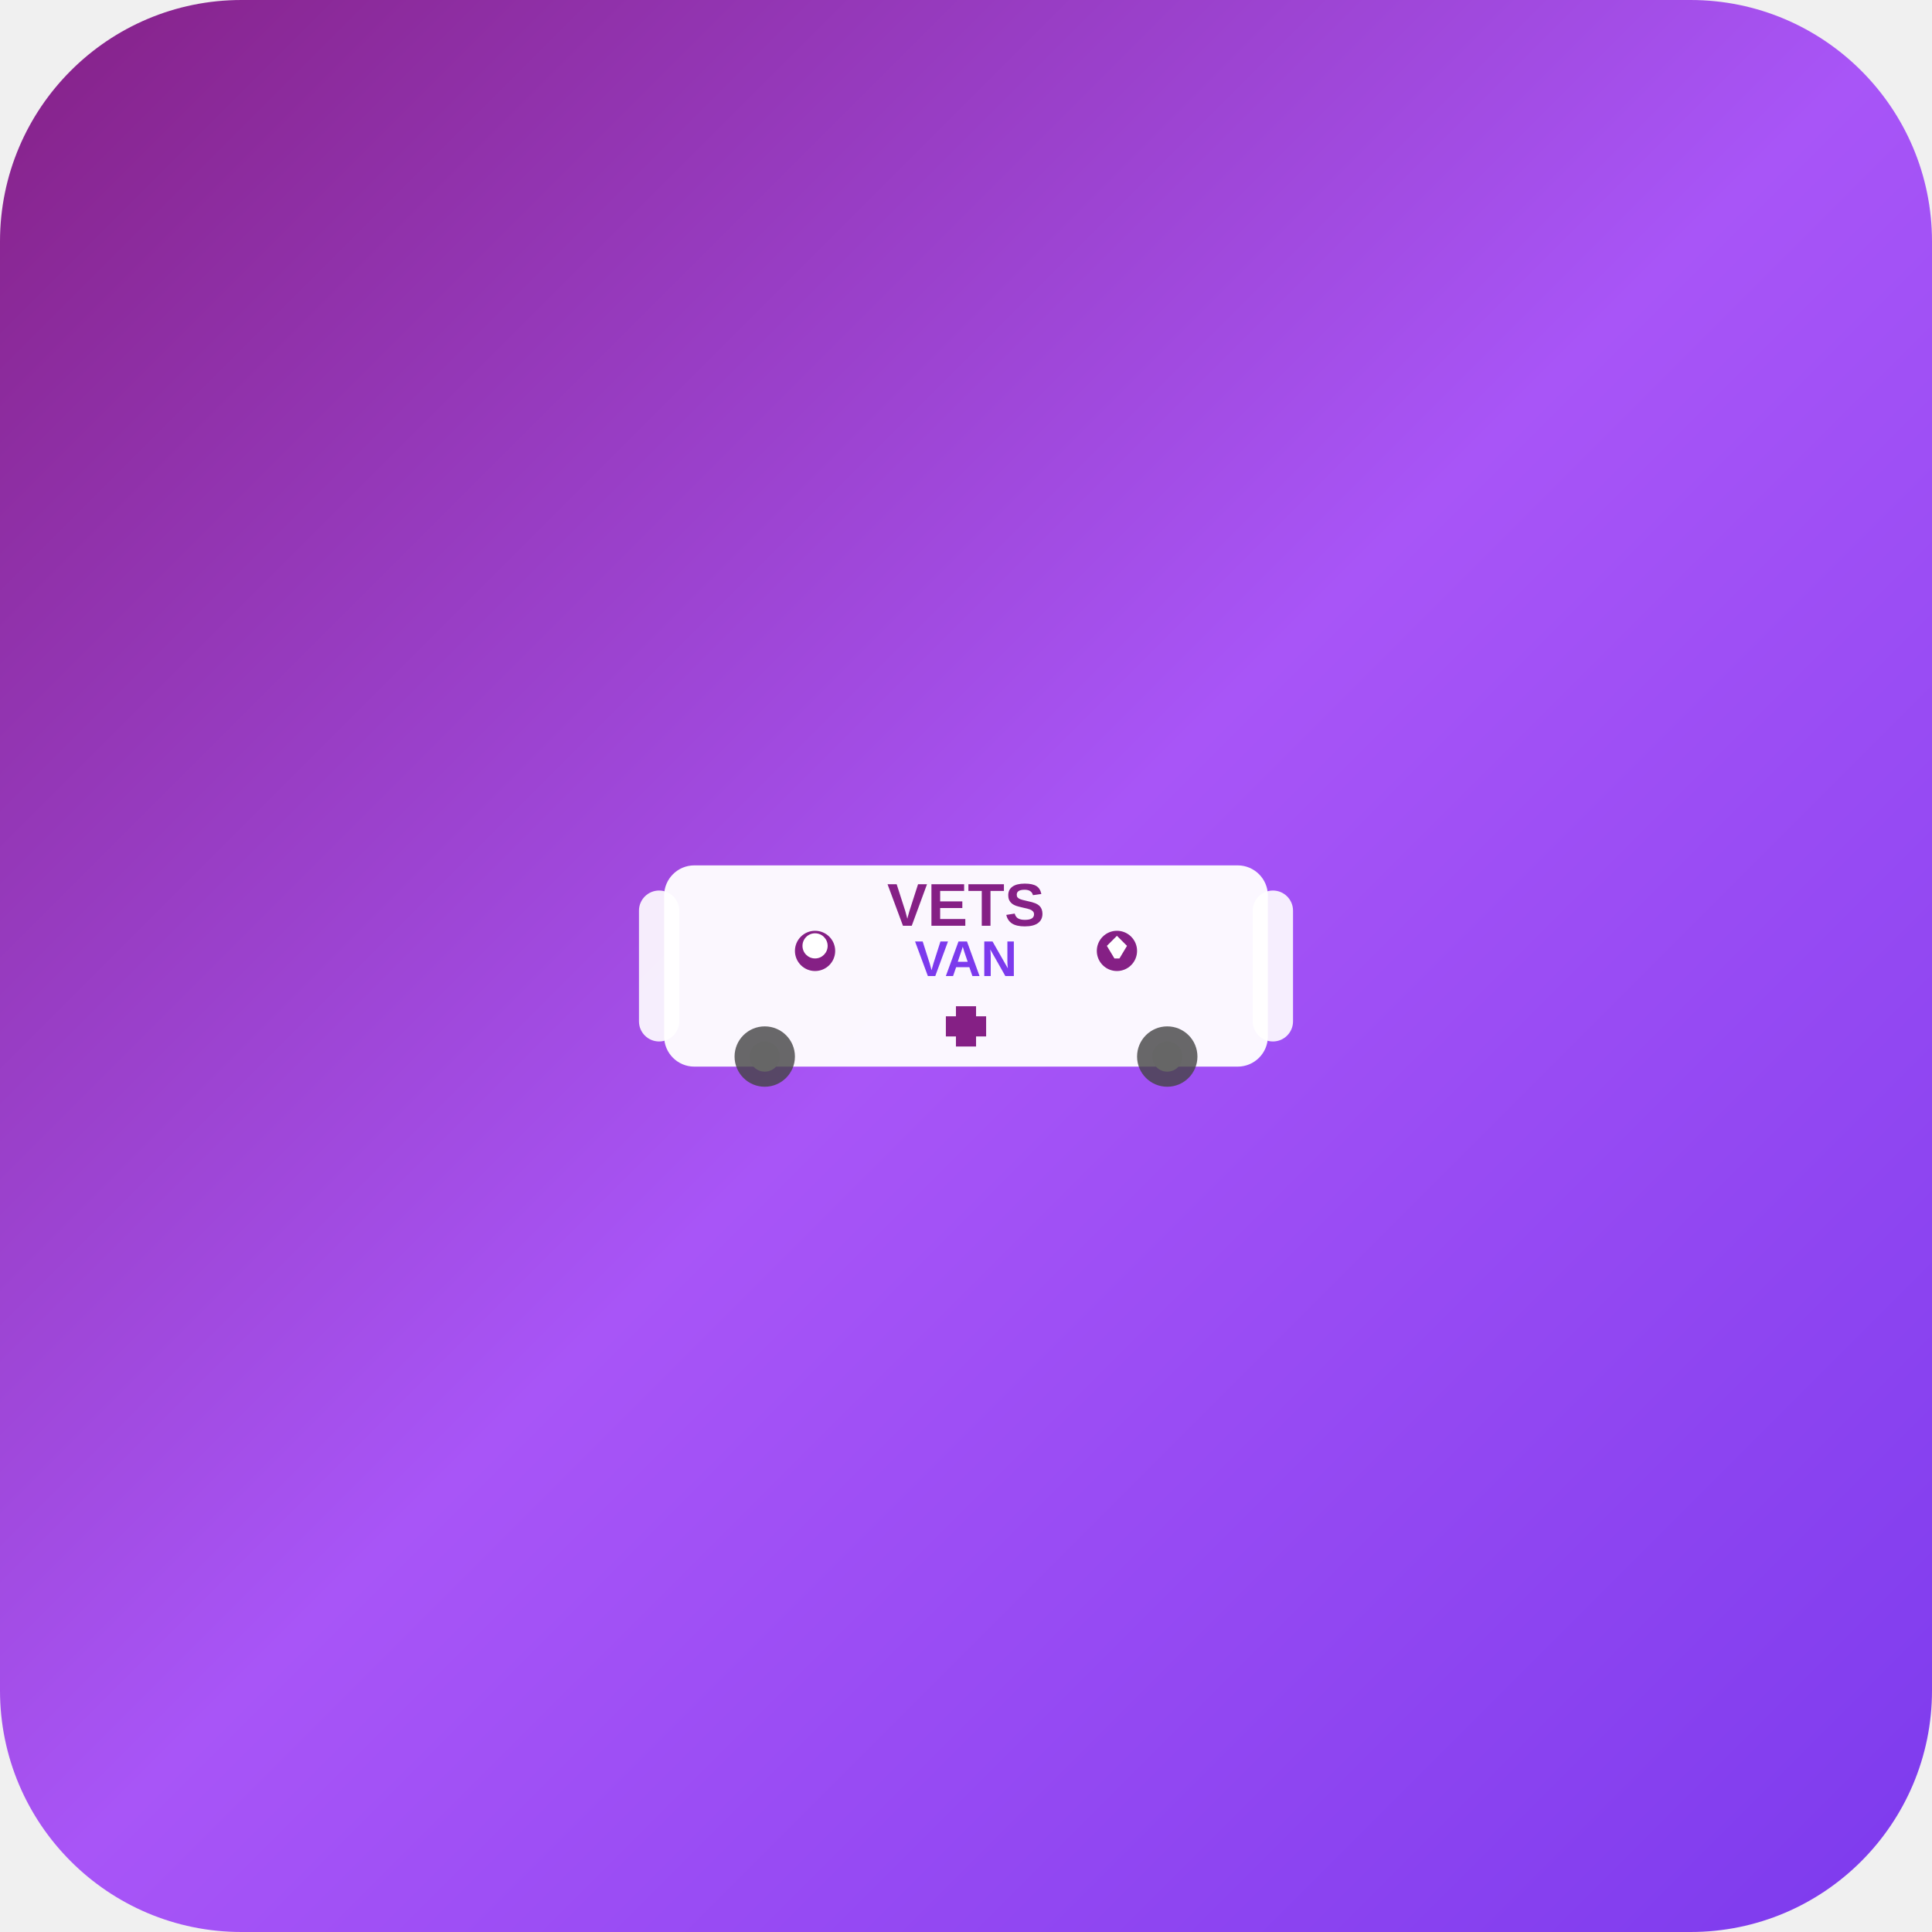
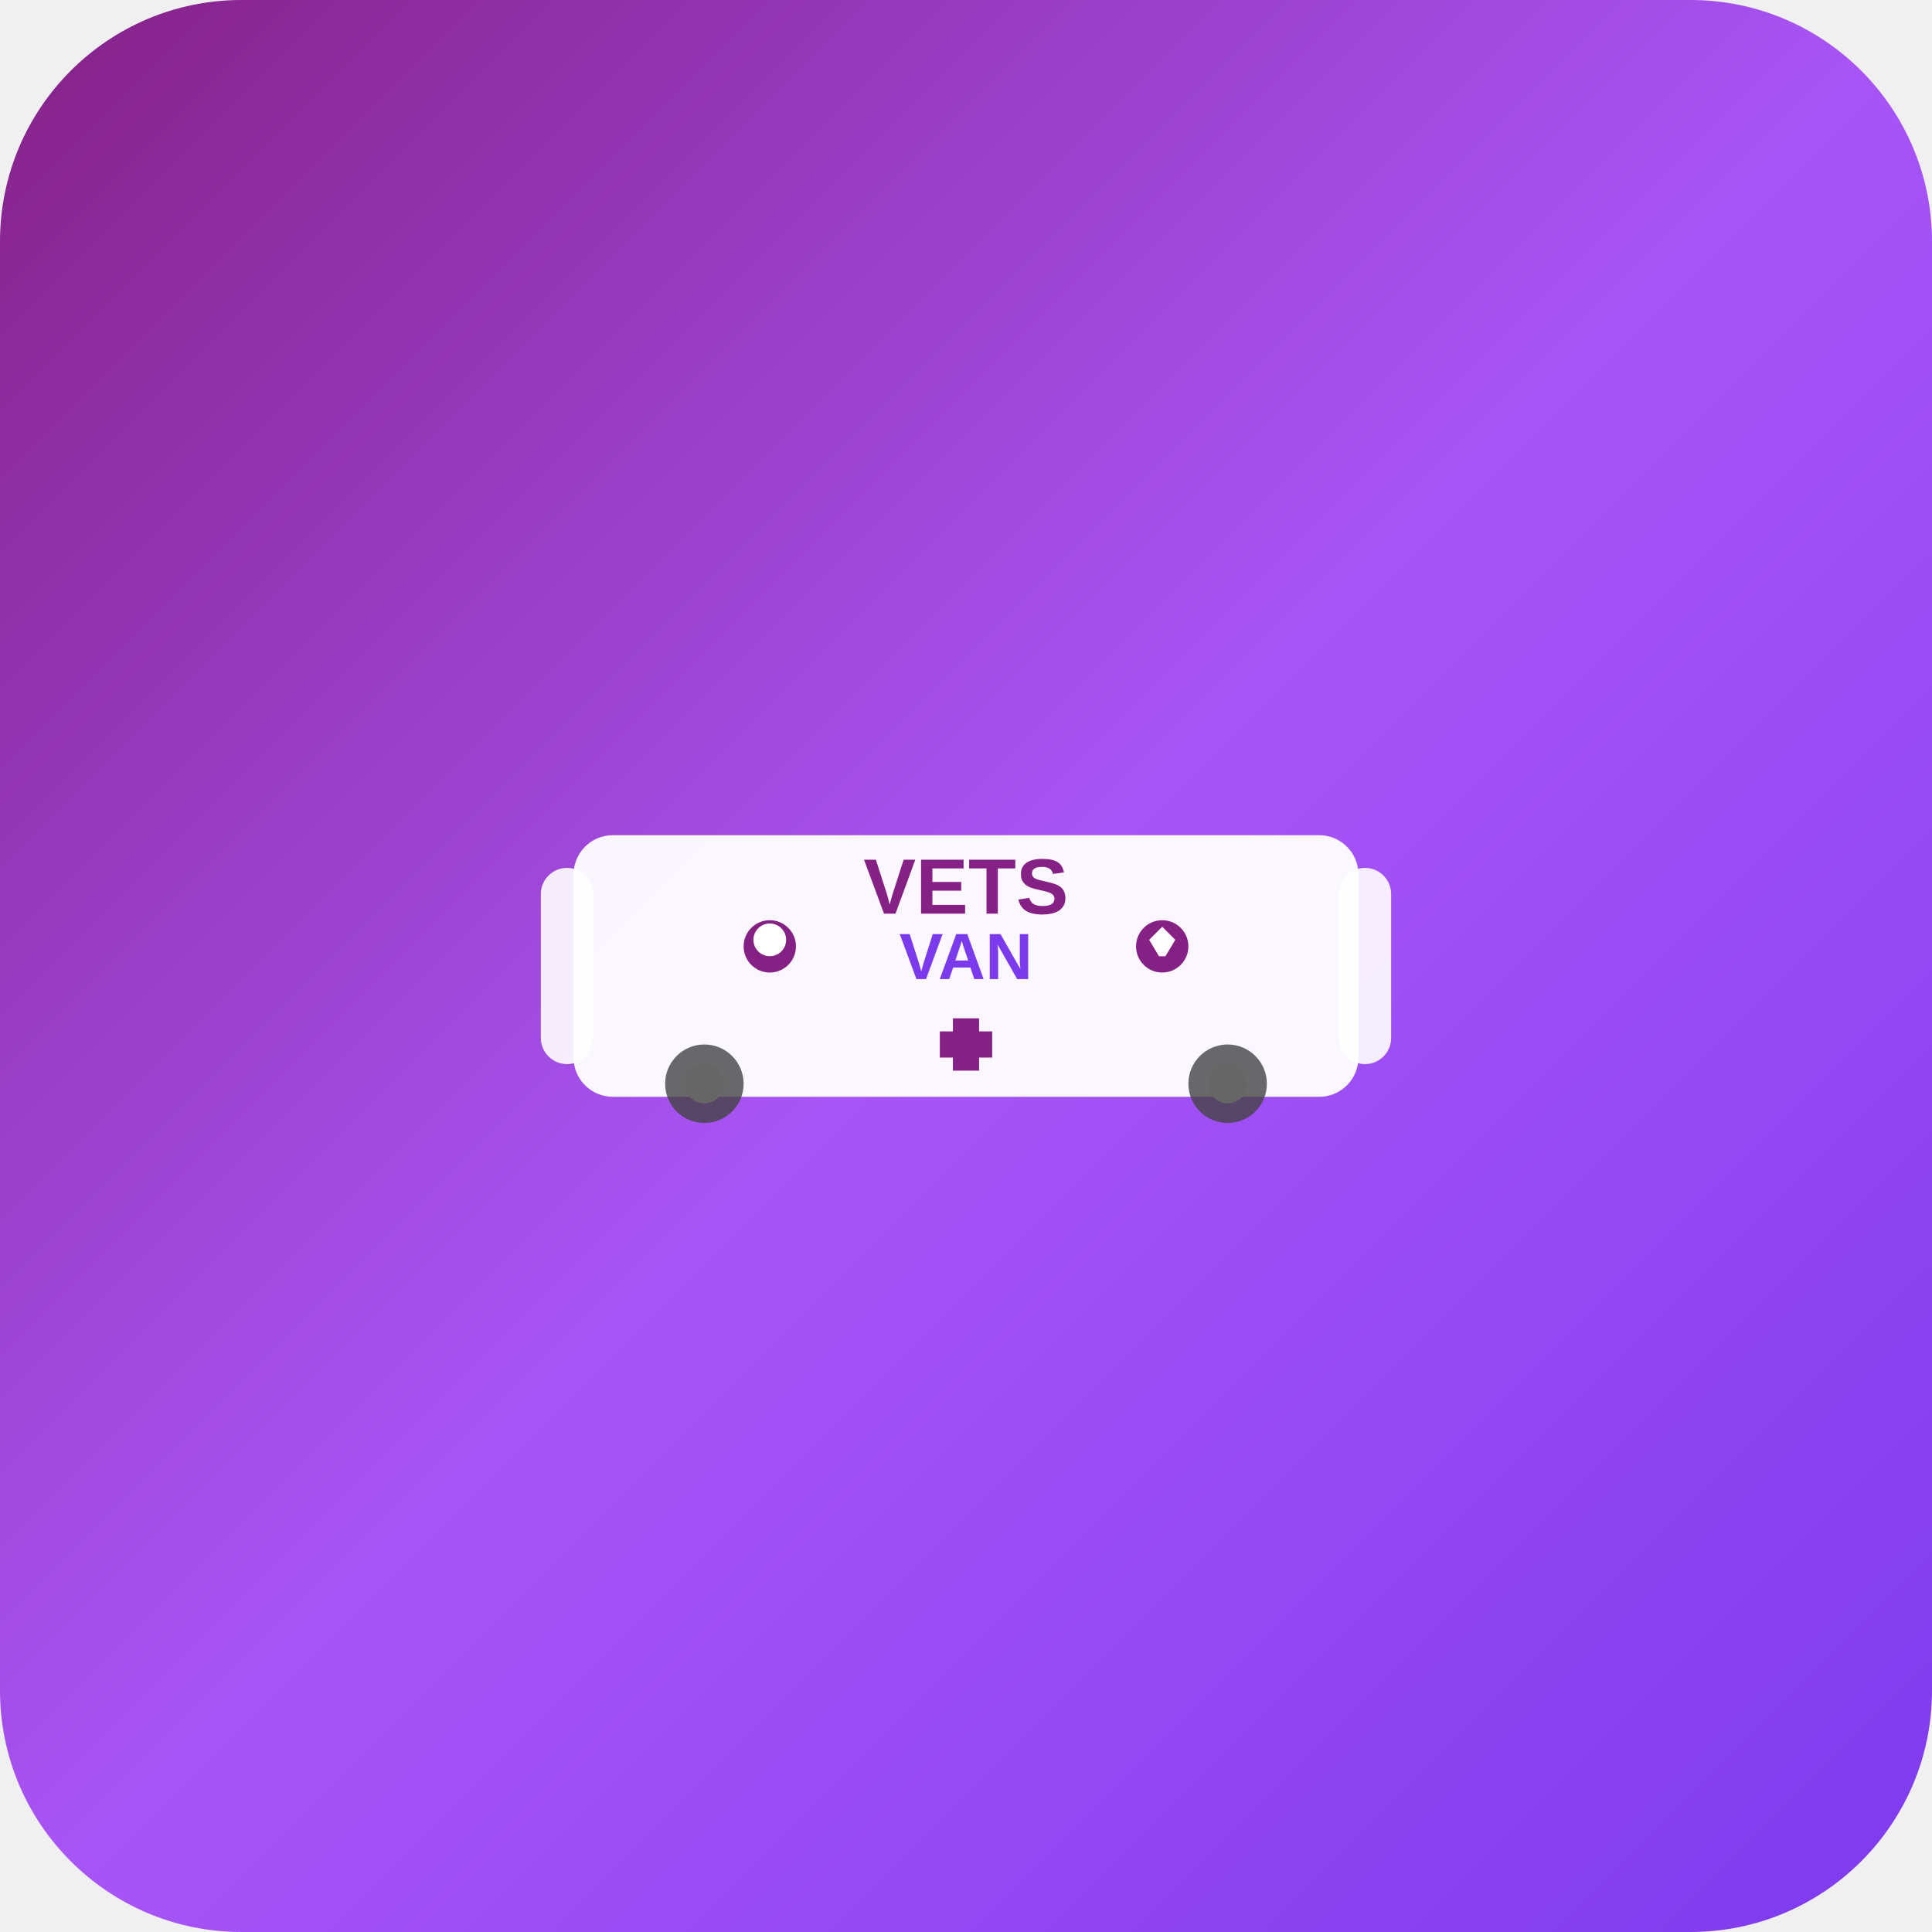
<svg xmlns="http://www.w3.org/2000/svg" width="192" height="192" viewBox="0 0 192 192">
  <defs>
    <linearGradient id="bgGradient" x1="0%" y1="0%" x2="100%" y2="100%">
      <stop offset="0%" style="stop-color:#852085;stop-opacity:1" />
      <stop offset="50%" style="stop-color:#a855f7;stop-opacity:1" />
      <stop offset="100%" style="stop-color:#7c3aed;stop-opacity:1" />
    </linearGradient>
  </defs>
  <rect width="192" height="192" rx="24" fill="url(#bgGradient)" />
-   <g transform="translate(96, 96) scale(0.5)">
+   <g transform="translate(96, 96) scale(0.65)">
    <rect x="-60" y="-20" width="120" height="40" rx="6" fill="white" opacity="0.95" />
    <rect x="-65" y="-15" width="8" height="30" rx="4" fill="white" opacity="0.9" />
    <rect x="57" y="-15" width="8" height="30" rx="4" fill="white" opacity="0.9" />
    <text x="0" y="-8" font-family="Arial, sans-serif" font-size="12" font-weight="bold" text-anchor="middle" fill="#852085">VETS</text>
    <text x="0" y="2" font-family="Arial, sans-serif" font-size="10" font-weight="bold" text-anchor="middle" fill="#7c3aed">VAN</text>
    <circle cx="-30" cy="-3" r="4" fill="#852085" />
    <circle cx="-30" cy="-4" r="2.5" fill="white" />
    <circle cx="30" cy="-3" r="4" fill="#852085" />
    <path d="M28 -4 L30 -6 L32 -4 L30.5 -1.5 L29.5 -1.5 Z" fill="white" />
    <rect x="-2" y="8" width="4" height="8" fill="#852085" />
    <rect x="-4" y="10" width="8" height="4" fill="#852085" />
    <circle cx="-40" cy="18" r="6" fill="#444" opacity="0.8" />
    <circle cx="40" cy="18" r="6" fill="#444" opacity="0.8" />
    <circle cx="-40" cy="18" r="3" fill="#666" />
    <circle cx="40" cy="18" r="3" fill="#666" />
  </g>
</svg>
